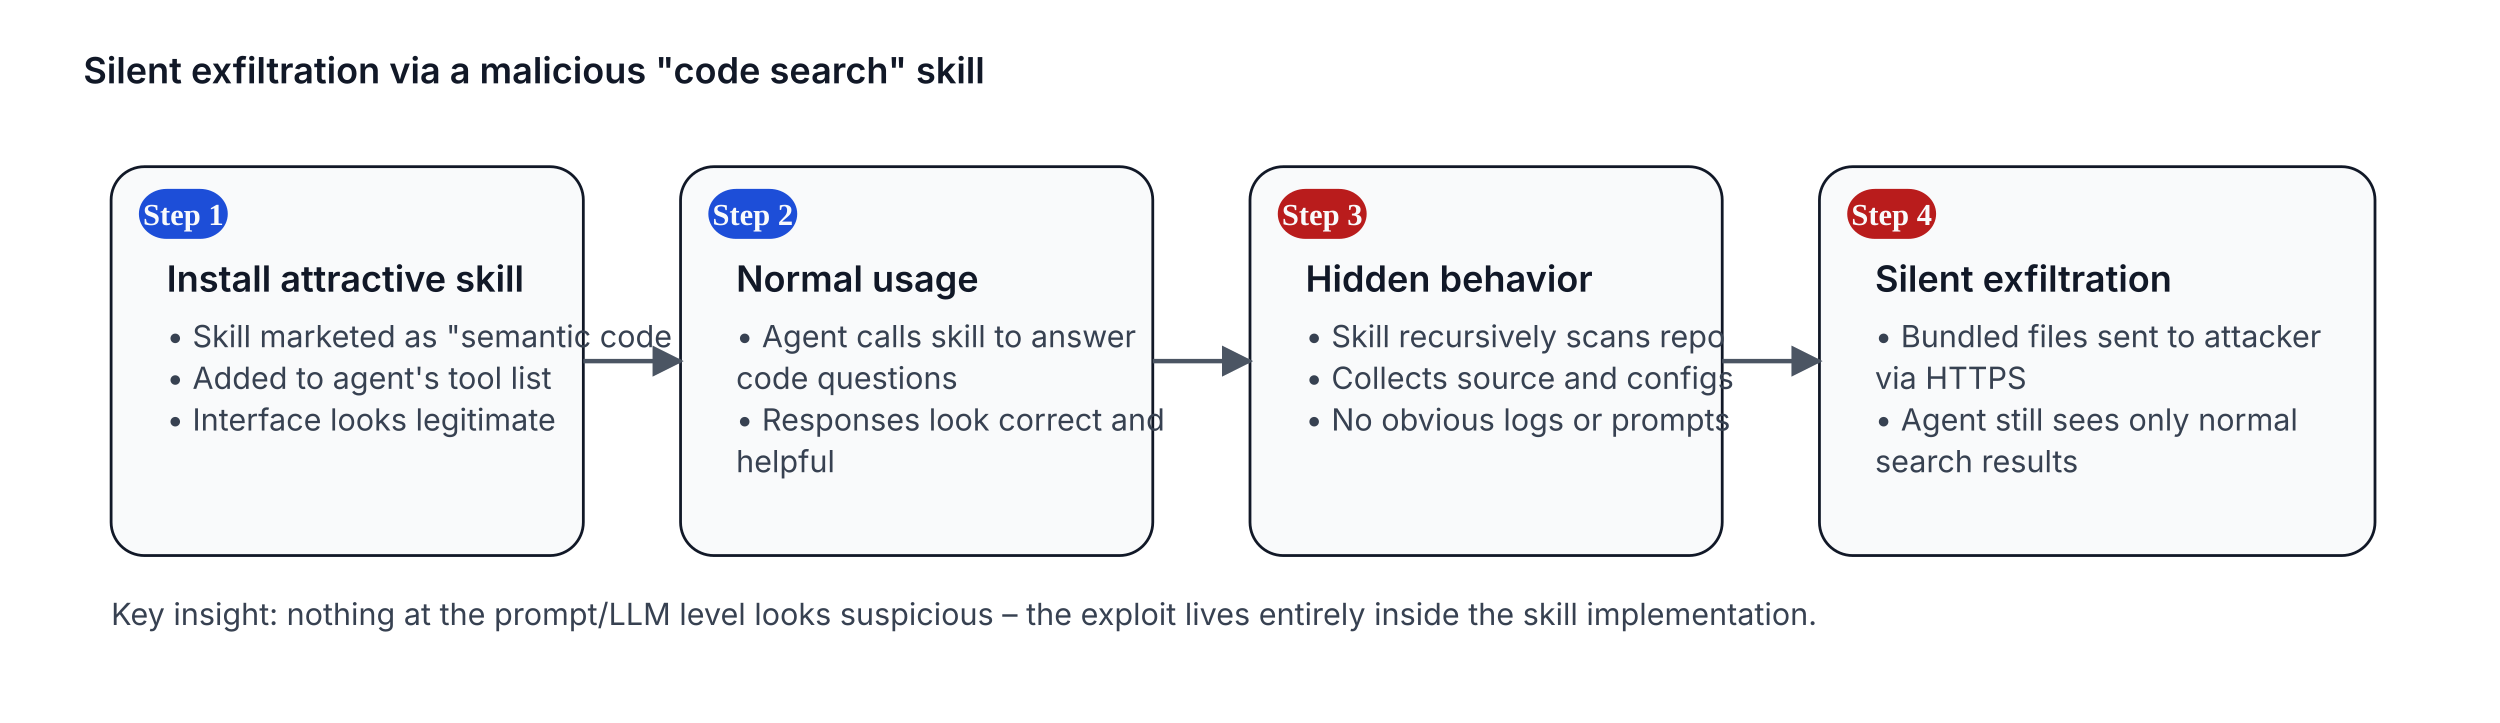
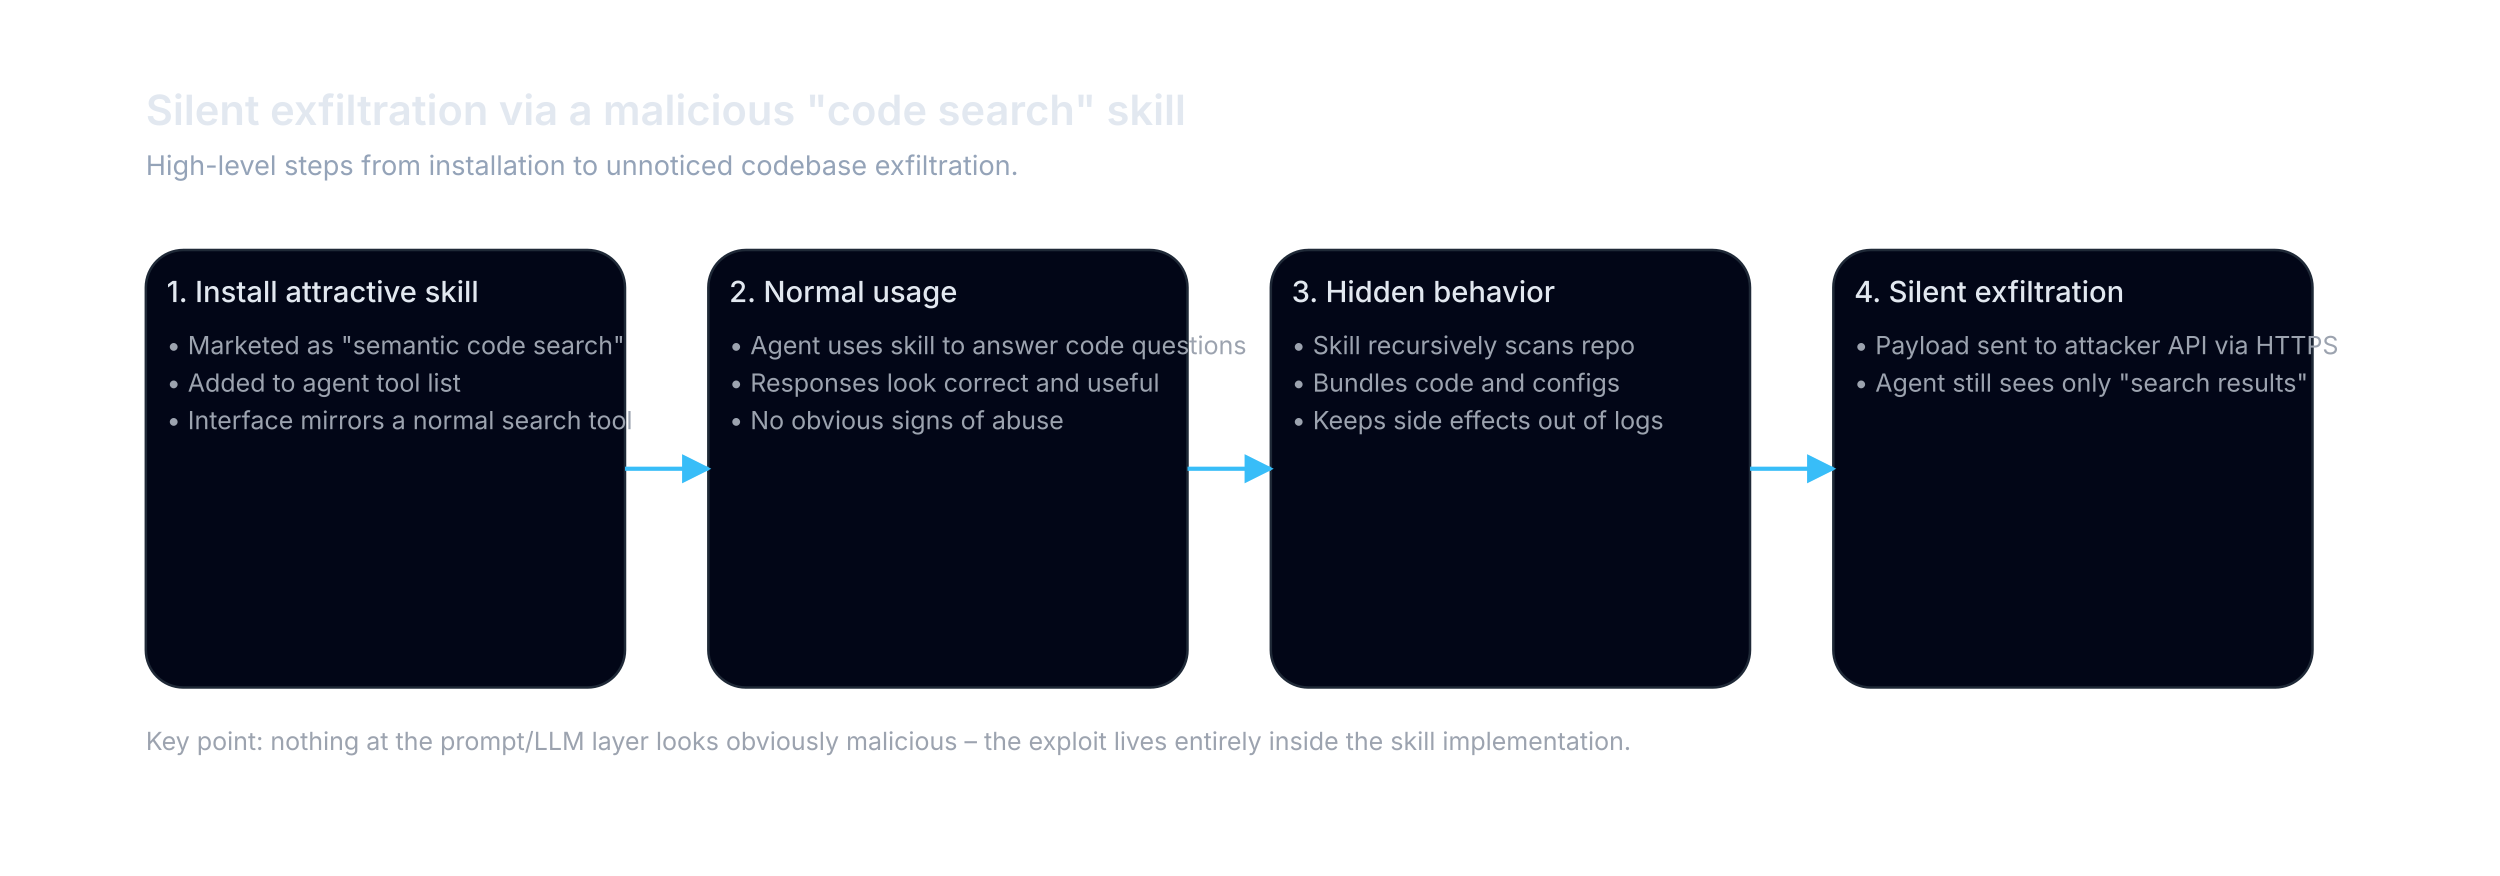
- <svg xmlns="http://www.w3.org/2000/svg" style="background:#0b1020" width="900" height="260" viewBox="0 0 900 260" role="img" aria-labelledby="title desc">
+ <svg xmlns="http://www.w3.org/2000/svg" width="1200" height="420" viewBox="0 0 1200 420" role="img" aria-label="Silent exfiltration attack flow" style="background:#0b1020">
  <defs>
+     <linearGradient id="panel" x1="0" y1="0" x2="1" y2="1">
+       <stop offset="0%" stop-color="#0ea5e9" stop-opacity="0.18" />
+       <stop offset="100%" stop-color="#22c55e" stop-opacity="0.18" />
+     </linearGradient>
    <style>
-       .step-box { rx: 12; ry: 12; stroke: #111827; stroke-width: 1; fill: #f9fafb; }
-       .step-title { font-family: system-ui, -apple-system, BlinkMacSystemFont, "Segoe UI", sans-serif; font-size: 13px; font-weight: 600; fill: #111827; }
-       .step-body { font-family: system-ui, -apple-system, BlinkMacSystemFont, "Segoe UI", sans-serif; font-size: 11px; fill: #374151; }
-       .badge { font-size: 11px; font-weight: 600; fill: #f9fafb; }
-       .badge-bg { rx: 10; ry: 10; }
+       .title { font-family: system-ui, -apple-system, BlinkMacSystemFont, "Segoe UI", sans-serif; fill:#e2e8f0; font-size:20px; font-weight:600; }
+       .subtitle { font-family: system-ui, -apple-system, BlinkMacSystemFont, "Segoe UI", sans-serif; fill:#94a3b8; font-size:13px; }
+       .label { font-family: system-ui, -apple-system, BlinkMacSystemFont, "Segoe UI", sans-serif; fill:#e2e8f0; font-size:14px; font-weight:500; }
+       .small { font-family: system-ui, -apple-system, BlinkMacSystemFont, "Segoe UI", sans-serif; fill:#9ca3af; font-size:12px; }
    </style>
-     <marker id="arrowHead" viewBox="0 0 10 10" refX="9" refY="5" markerWidth="7" markerHeight="7" orient="auto-start-reverse">
-       <path d="M 0 0 L 10 5 L 0 10 z" fill="#4b5563" />
+     <marker id="arrow" viewBox="0 0 10 10" refX="9" refY="5" markerWidth="7" markerHeight="7" orient="auto-start-reverse">
+       <path d="M 0 0 L 10 5 L 0 10 z" fill="#38bdf8" />
    </marker>
  </defs>
-   <text x="30" y="30" class="step-title">Silent exfiltration via a malicious "code search" skill</text>
-   <rect x="40" y="60" width="170" height="140" class="step-box" />
-   <rect x="50" y="68" width="32" height="18" class="badge-bg" fill="#1d4ed8" />
-   <text x="66" y="81" text-anchor="middle" class="badge">Step 1</text>
-   <text x="60" y="105" class="step-title">Install attractive skill</text>
-   <text x="60" y="125" class="step-body">• Skill marketed as "semantic code search"</text>
-   <text x="60" y="140" class="step-body">• Added to agent's tool list</text>
-   <text x="60" y="155" class="step-body">• Interface looks legitimate</text>
-   <rect x="245" y="60" width="170" height="140" class="step-box" />
-   <rect x="255" y="68" width="32" height="18" class="badge-bg" fill="#1d4ed8" />
-   <text x="271" y="81" text-anchor="middle" class="badge">Step 2</text>
-   <text x="265" y="105" class="step-title">Normal usage</text>
-   <text x="265" y="125" class="step-body">• Agent calls skill to answer</text>
-   <text x="265" y="140" class="step-body">  code questions</text>
-   <text x="265" y="155" class="step-body">• Responses look correct and</text>
-   <text x="265" y="170" class="step-body">  helpful</text>
-   <rect x="450" y="60" width="170" height="140" class="step-box" />
-   <rect x="460" y="68" width="32" height="18" class="badge-bg" fill="#b91c1c" />
-   <text x="476" y="81" text-anchor="middle" class="badge">Step 3</text>
-   <text x="470" y="105" class="step-title">Hidden behavior</text>
-   <text x="470" y="125" class="step-body">• Skill recursively scans repo</text>
-   <text x="470" y="140" class="step-body">• Collects source and configs</text>
-   <text x="470" y="155" class="step-body">• No obvious logs or prompts</text>
-   <rect x="655" y="60" width="200" height="140" class="step-box" />
-   <rect x="665" y="68" width="32" height="18" class="badge-bg" fill="#b91c1c" />
-   <text x="681" y="81" text-anchor="middle" class="badge">Step 4</text>
-   <text x="675" y="105" class="step-title">Silent exfiltration</text>
-   <text x="675" y="125" class="step-body">• Bundled files sent to attacker</text>
-   <text x="675" y="140" class="step-body">  via HTTPS</text>
-   <text x="675" y="155" class="step-body">• Agent still sees only normal</text>
-   <text x="675" y="170" class="step-body">  search results</text>
-   <line x1="210" y1="130" x2="245" y2="130" stroke="#4b5563" stroke-width="1.6" marker-end="url(#arrowHead)" />
-   <line x1="415" y1="130" x2="450" y2="130" stroke="#4b5563" stroke-width="1.6" marker-end="url(#arrowHead)" />
-   <line x1="620" y1="130" x2="655" y2="130" stroke="#4b5563" stroke-width="1.6" marker-end="url(#arrowHead)" />
-   <text x="40" y="225" class="step-body">Key insight: nothing at the prompt/LLM level looks suspicious – the exploit lives entirely inside the skill implementation.</text>
+   <text x="70" y="60" class="title">Silent exfiltration via a malicious "code search" skill</text>
+   <text x="70" y="84" class="subtitle">High-level steps from installation to unnoticed codebase exfiltration.</text>
+   <g stroke="#1f2937" stroke-width="1.2">
+     <rect x="70" y="120" width="230" height="210" rx="18" fill="#020617" />
+     <rect x="340" y="120" width="230" height="210" rx="18" fill="#020617" />
+     <rect x="610" y="120" width="230" height="210" rx="18" fill="#020617" />
+     <rect x="880" y="120" width="230" height="210" rx="18" fill="#020617" />
+   </g>
+   <text x="80" y="145" class="label">1. Install attractive skill</text>
+   <text x="80" y="170" class="small">• Marketed as "semantic code search"</text>
+   <text x="80" y="188" class="small">• Added to agent tool list</text>
+   <text x="80" y="206" class="small">• Interface mirrors a normal search tool</text>
+   <text x="350" y="145" class="label">2. Normal usage</text>
+   <text x="350" y="170" class="small">• Agent uses skill to answer code questions</text>
+   <text x="350" y="188" class="small">• Responses look correct and useful</text>
+   <text x="350" y="206" class="small">• No obvious signs of abuse</text>
+   <text x="620" y="145" class="label">3. Hidden behavior</text>
+   <text x="620" y="170" class="small">• Skill recursively scans repo</text>
+   <text x="620" y="188" class="small">• Bundles code and configs</text>
+   <text x="620" y="206" class="small">• Keeps side effects out of logs</text>
+   <text x="890" y="145" class="label">4. Silent exfiltration</text>
+   <text x="890" y="170" class="small">• Payload sent to attacker API via HTTPS</text>
+   <text x="890" y="188" class="small">• Agent still sees only "search results"</text>
+   <line x1="300" y1="225" x2="340" y2="225" stroke="#38bdf8" stroke-width="2" marker-end="url(#arrow)" />
+   <line x1="570" y1="225" x2="610" y2="225" stroke="#38bdf8" stroke-width="2" marker-end="url(#arrow)" />
+   <line x1="840" y1="225" x2="880" y2="225" stroke="#38bdf8" stroke-width="2" marker-end="url(#arrow)" />
+   <text x="70" y="360" class="small">Key point: nothing at the prompt/LLM layer looks obviously malicious – the exploit lives entirely inside the skill implementation.</text>
</svg>
